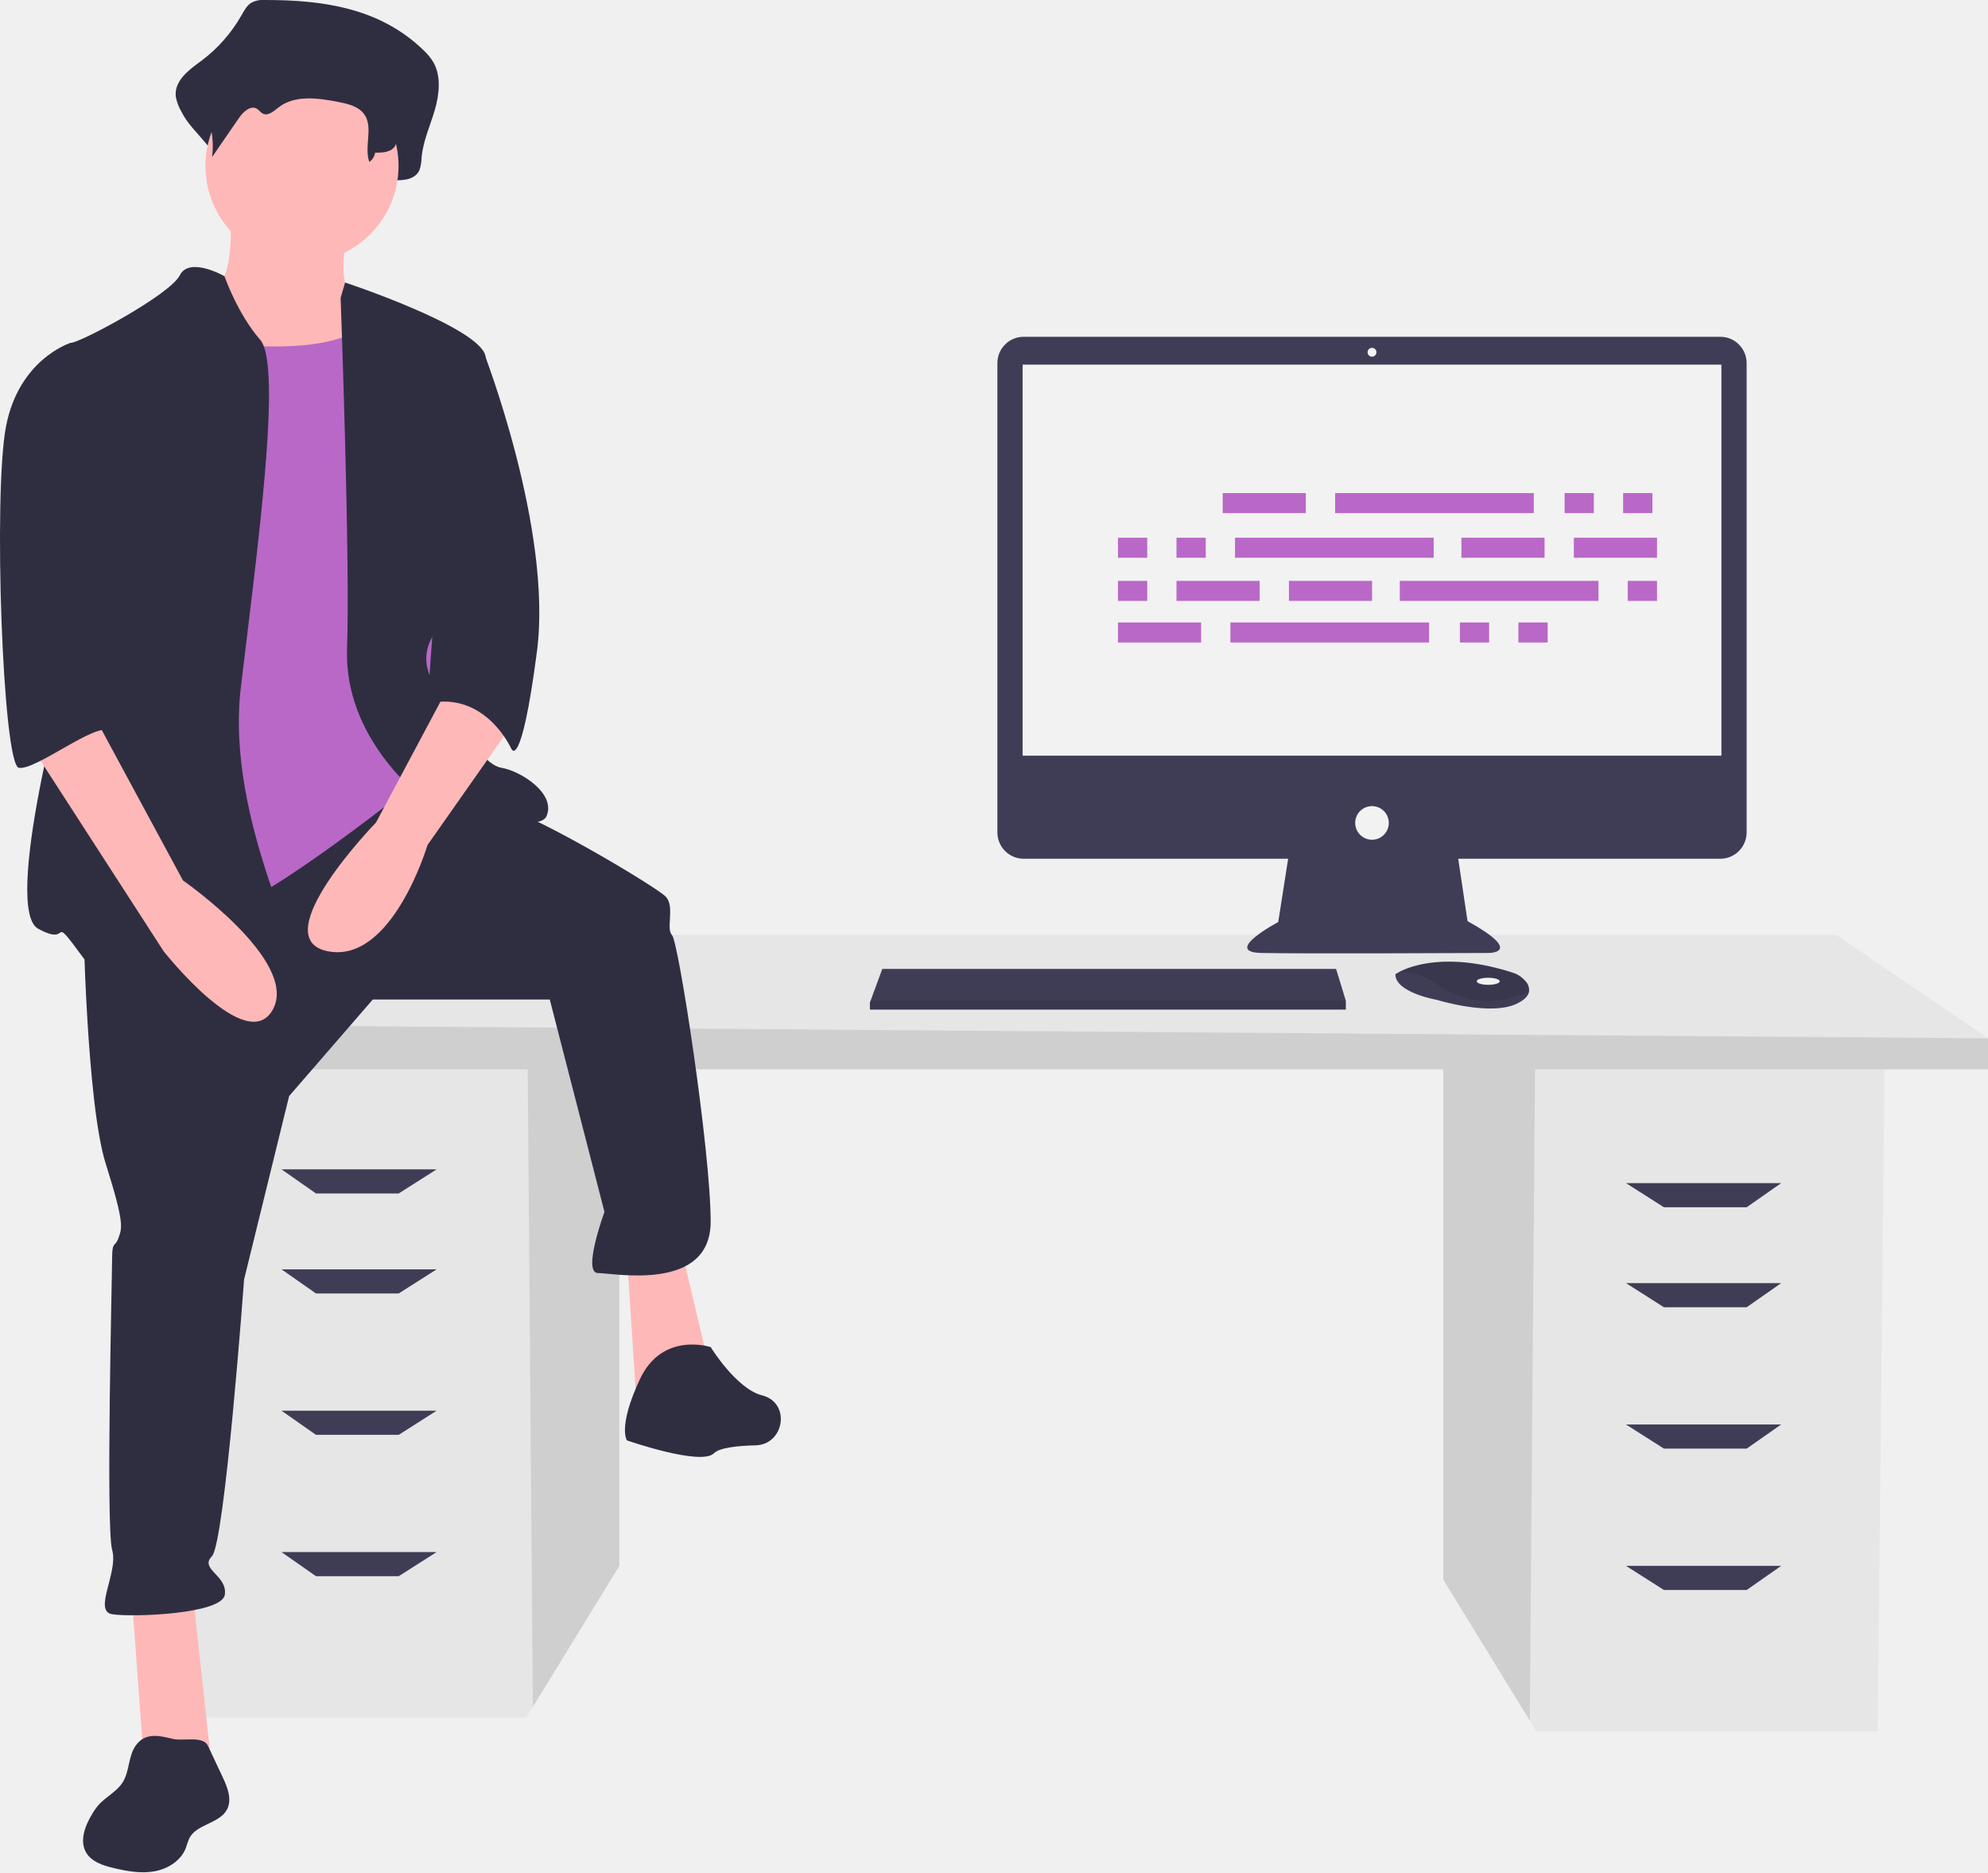
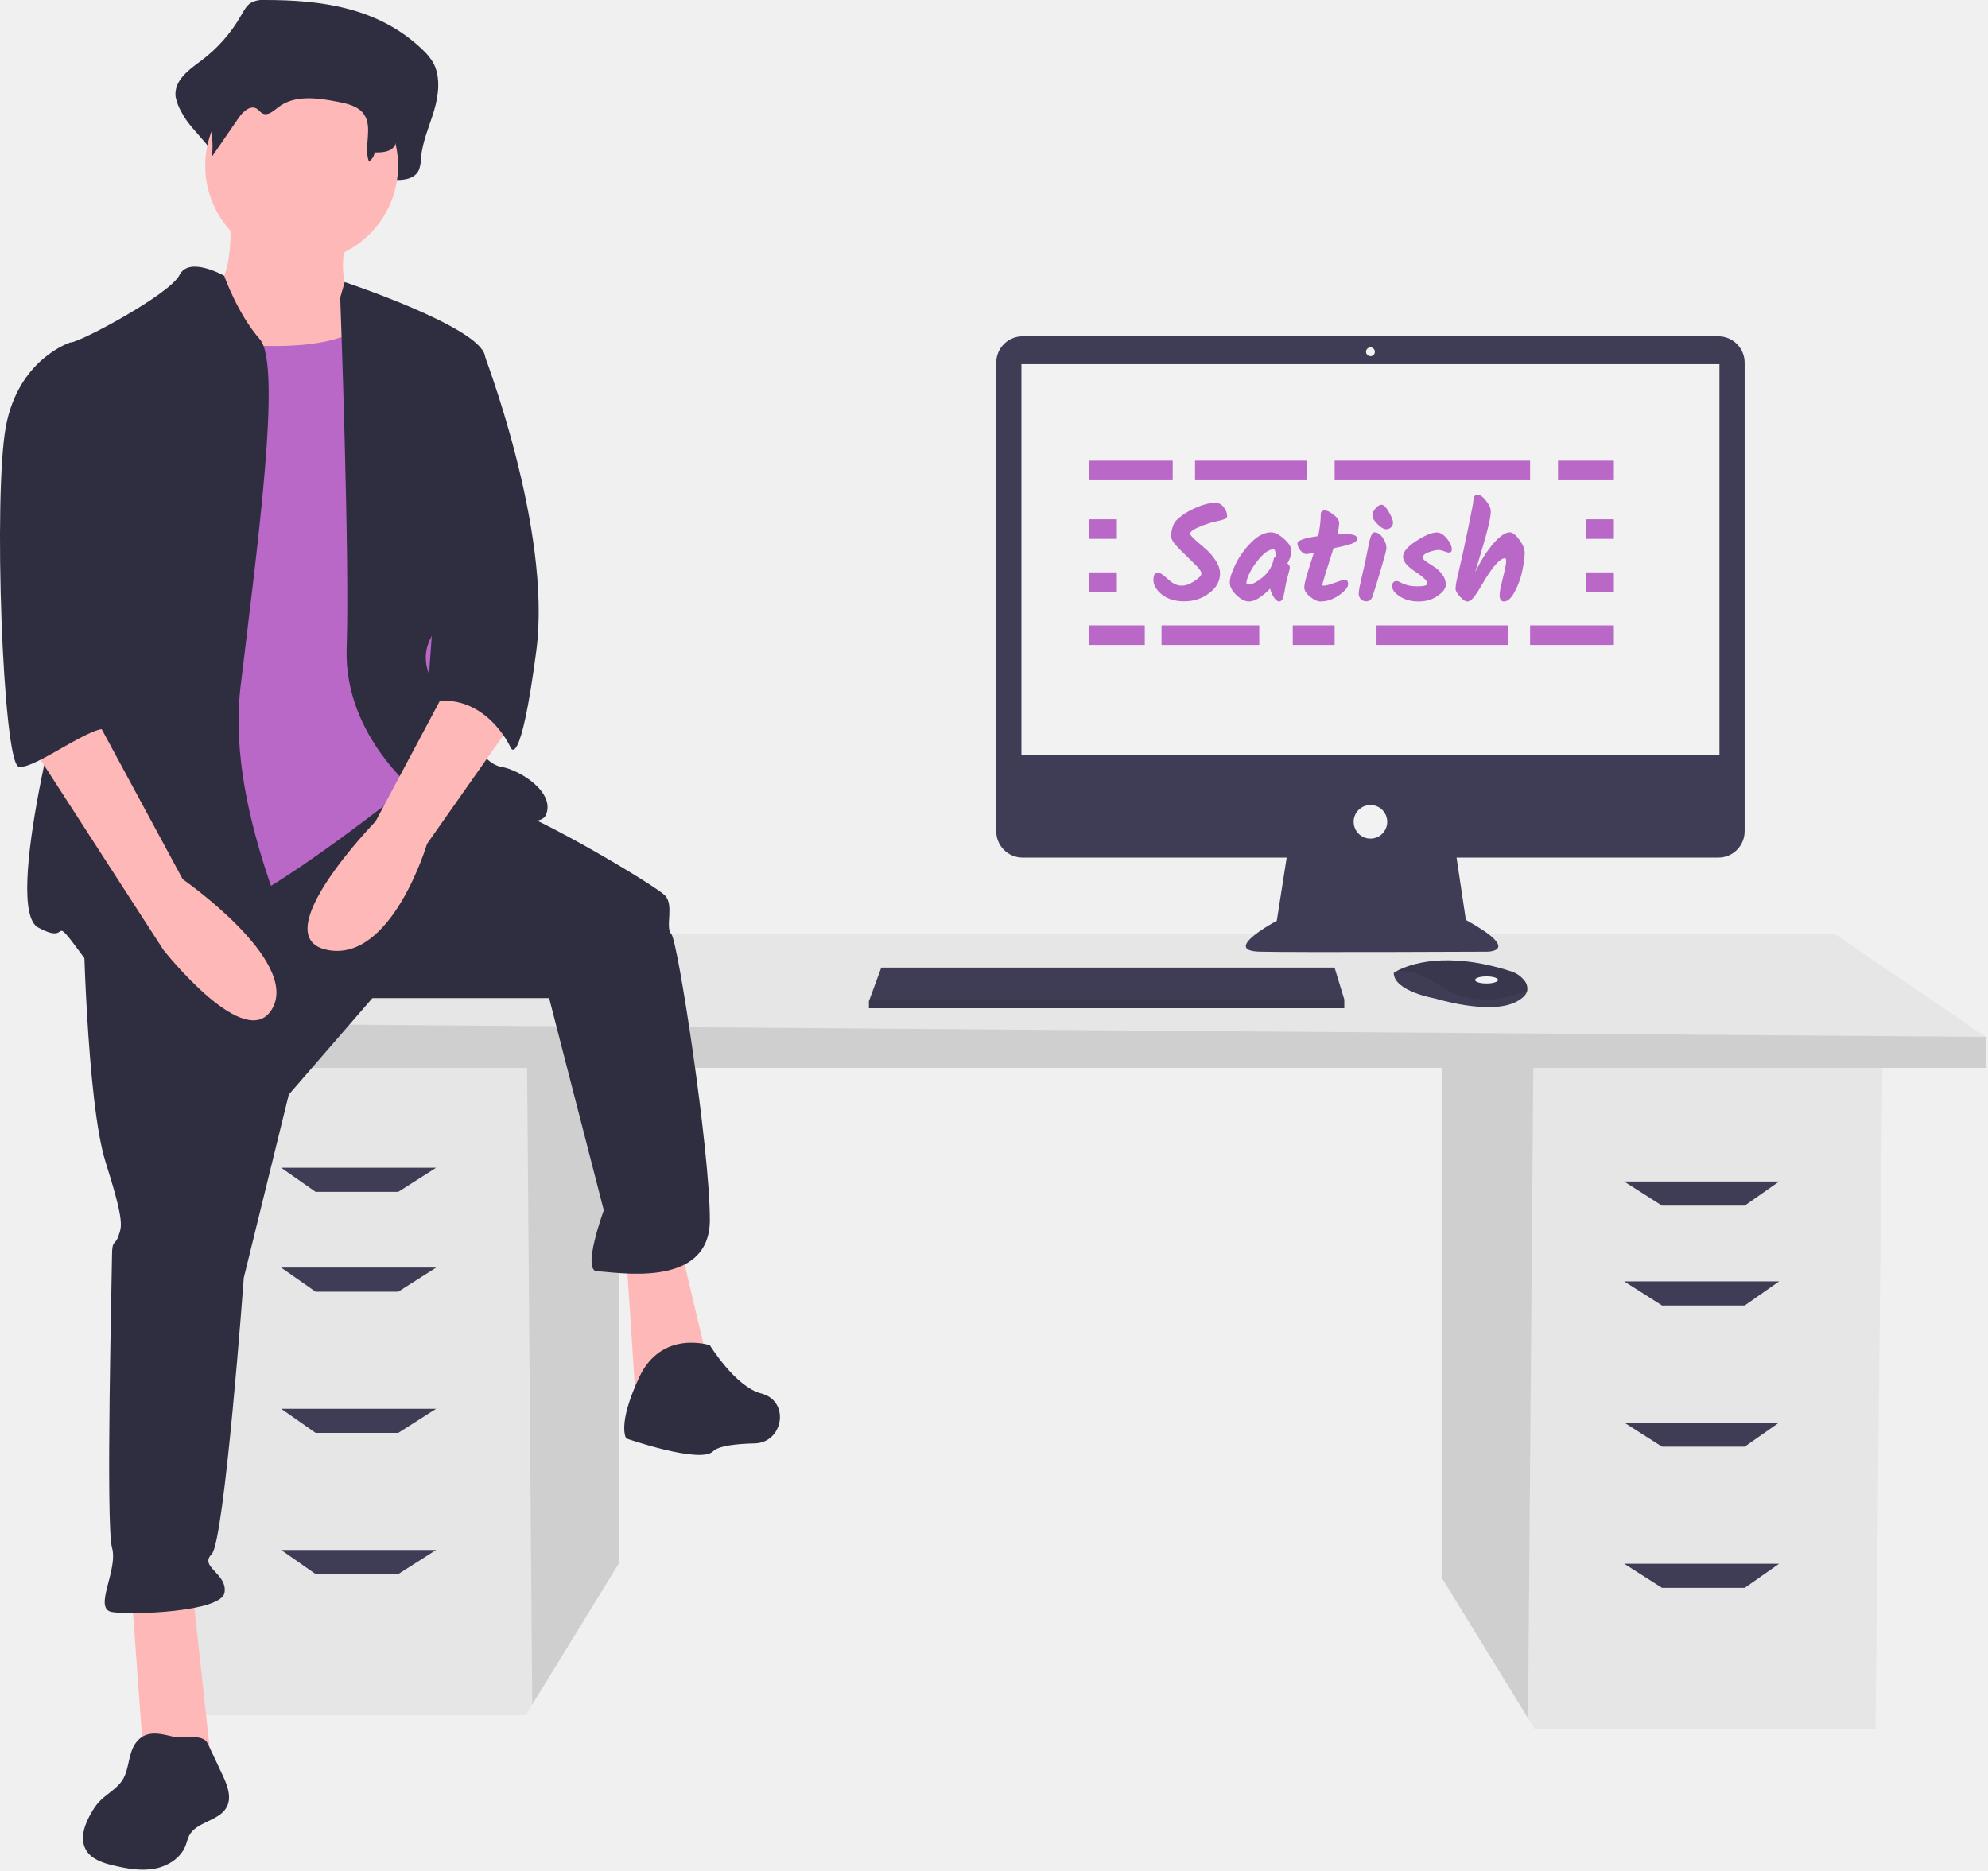
- <svg xmlns="http://www.w3.org/2000/svg" id="b52d7e2d-d80f-4111-b6ed-d15502ee1edd" data-name="Layer 1" width="711.188" height="669.683" viewBox="0 0 711.188 669.683">
-   <polygon points="516.326 380.018 516.326 565.013 547.27 615.443 549.625 619.279 671.722 619.279 674.189 380.018 516.326 380.018" fill="#e6e6e6" />
-   <polygon points="516.326 380.018 516.326 565.013 547.27 615.443 549.169 380.018 516.326 380.018" opacity="0.1" />
-   <polygon points="221.566 375.084 221.566 560.08 190.622 610.51 188.267 614.345 66.17 614.345 63.703 375.084 221.566 375.084" fill="#e6e6e6" />
-   <polygon points="221.566 375.084 221.566 560.08 190.622 610.51 188.723 375.084 221.566 375.084" opacity="0.1" />
-   <polygon points="711.188 371.385 711.188 382.484 47.67 382.484 47.67 366.451 109.335 334.385 656.923 334.385 711.188 371.385" fill="#e6e6e6" />
-   <polygon points="711.188 371.385 711.188 382.484 47.67 382.484 47.67 366.451 711.188 371.385" opacity="0.1" />
-   <polygon points="142.635 426.883 113.035 426.883 100.702 418.25 156.201 418.25 142.635 426.883" fill="#3f3d56" />
-   <polygon points="142.635 462.649 113.035 462.649 100.702 454.016 156.201 454.016 142.635 462.649" fill="#3f3d56" />
-   <polygon points="142.635 513.215 113.035 513.215 100.702 504.581 156.201 504.581 142.635 513.215" fill="#3f3d56" />
-   <polygon points="142.635 563.78 113.035 563.78 100.702 555.147 156.201 555.147 142.635 563.78" fill="#3f3d56" />
-   <polygon points="595.257 431.816 624.857 431.816 637.19 423.183 581.691 423.183 595.257 431.816" fill="#3f3d56" />
-   <polygon points="595.257 467.582 624.857 467.582 637.19 458.949 581.691 458.949 595.257 467.582" fill="#3f3d56" />
-   <polygon points="595.257 518.148 624.857 518.148 637.19 509.515 581.691 509.515 595.257 518.148" fill="#3f3d56" />
-   <polygon points="595.257 568.713 624.857 568.713 637.19 560.08 581.691 560.08 595.257 568.713" fill="#3f3d56" />
-   <path d="M859.82,235.615H610.634a9.423,9.423,0,0,0-9.424,9.424V412.897a9.423,9.423,0,0,0,9.424,9.424h94.593l-3.544,22.626s-20.253,10.759-6.013,11.076,81.328,0,81.328,0,12.974,0-7.595-11.392l-3.334-22.31h93.75a9.423,9.423,0,0,0,9.424-9.424V245.039A9.423,9.423,0,0,0,859.82,235.615Z" transform="translate(-244.406 -115.1587)" fill="#3f3d56" />
-   <rect x="365.823" y="130.424" width="249.996" height="139.871" fill="#f2f2f2" />
-   <circle cx="490.821" cy="125.994" r="1.582" fill="#f2f2f2" />
-   <circle cx="490.821" cy="294.346" r="6.013" fill="#f2f2f2" />
-   <polygon points="481.452 357.952 481.452 361.117 311.202 361.117 311.202 358.585 311.436 357.952 315.632 346.56 477.971 346.56 481.452 357.952" fill="#3f3d56" />
-   <path d="M791.376,470.013c-.31,1.326-1.481,2.725-4.127,4.047-9.493,4.747-28.797-1.266-28.797-1.266s-14.873-2.532-14.873-9.177a11.866,11.866,0,0,1,1.304-.775c3.991-2.112,17.225-7.322,40.691.221a9.786,9.786,0,0,1,4.46,2.923A4.667,4.667,0,0,1,791.376,470.013Z" transform="translate(-244.406 -115.1587)" fill="#3f3d56" />
-   <path d="M791.376,470.013c-11.62,4.452-21.977,4.785-32.607-2.598a23.343,23.343,0,0,0-13.886-4.573c3.991-2.112,17.225-7.322,40.691.221a9.786,9.786,0,0,1,4.46,2.923A4.667,4.667,0,0,1,791.376,470.013Z" transform="translate(-244.406 -115.1587)" opacity="0.1" />
-   <ellipse cx="532.4" cy="350.99" rx="4.114" ry="1.266" fill="#f2f2f2" />
-   <polygon points="481.452 357.952 481.452 361.117 311.202 361.117 311.202 358.585 311.436 357.952 481.452 357.952" opacity="0.1" />
-   <path d="M339.068,115.159a8.554,8.554,0,0,0-4.961,1.108c-1.476,1.011-2.406,2.782-3.356,4.429a52.986,52.986,0,0,1-14.434,16.305c-4.289,3.142-9.742,7.06-9.008,12.853a17.372,17.372,0,0,0,2.091,5.426c3.957,7.987,14.754,14.159,13.692,23.273,3.931-6.581-1.327-9.835,2.604-16.416,1.872-3.134,5.124-6.672,7.951-4.704.946.659,1.568,1.841,2.553,2.419,2.351,1.38,4.853-1.258,6.934-3.126,7.177-6.443,17.383-4.755,26.314-2.747,4.216.948,8.847,2.191,11.34,6.221,3.277,5.298-3.113,11.02-4.728,17.01a3.264,3.264,0,0,0,3.503,4.062c2.68-.264,5.854-.481,6.013-1.657,3.372.12,7.503-.262,8.947-3.772a14.762,14.762,0,0,0,.693-4.293c.53-5.897,3.033-11.277,4.691-16.89s2.379-12.191-.419-17.167a19.864,19.864,0,0,0-3.666-4.456C379.94,117.67,359.063,115.136,339.068,115.159Z" transform="translate(-244.406 -115.1587)" fill="#2f2e41" />
-   <path d="M326.544,190.064s3.453,28.778-9.209,31.081,11.511,41.441,11.511,41.441l57.557,6.907-13.814-46.045s-9.209-3.453-3.453-26.476S326.544,190.064,326.544,190.064Z" transform="translate(-244.406 -115.1587)" fill="#ffb8b8" />
-   <polygon points="47.028 569.318 51.633 632.631 75.806 632.631 68.9 569.318 47.028 569.318" fill="#ffb8b8" />
-   <polygon points="224.303 449.6 227.756 502.552 254.233 491.041 243.872 447.298 224.303 449.6" fill="#ffb8b8" />
-   <path d="M274.167,442.738s1.151,66.766,8.058,88.637,5.756,23.023,4.605,26.476-2.302,1.151-2.302,6.907-2.302,96.695,0,104.753-6.907,21.872,0,23.023,39.139,0,40.29-6.907-9.209-9.209-4.605-13.814,11.511-98.998,11.511-98.998l16.116-65.615,29.93-34.534H441.082l19.569,75.975s-8.058,21.872-2.302,21.872,40.29,6.907,40.29-18.418S487.127,451.947,484.825,449.645s1.151-10.36-2.302-13.814-43.743-27.627-58.708-32.232S387.857,393.515,387.857,393.515Z" transform="translate(-244.406 -115.1587)" fill="#2f2e41" />
-   <path d="M498.639,596.991s-17.267-5.756-25.325,11.511-4.605,21.872-4.605,21.872,26.476,9.209,31.081,4.605c2.003-2.003,8.365-2.699,14.913-2.846,9.973-.224,12.626-14.333,3.207-17.619q-.421-.147-.853-.255C507.848,611.955,498.639,596.991,498.639,596.991Z" transform="translate(-244.406 -115.1587)" fill="#2f2e41" />
-   <circle cx="108.038" cy="59.365" r="34.534" fill="#ffb8b8" />
-   <path d="M307.55,235.534s56.406,11.511,70.219-6.907,19.569,51.801,19.569,51.801l6.907,73.673-10.36,40.29s-54.103,43.743-71.37,47.197-43.743,5.756-43.743,5.756,8.058-127.776,8.058-130.078S307.55,235.534,307.55,235.534Z" transform="translate(-244.406 -115.1587)" fill="#b968c7" />
-   <path d="M324.704,213.945s-12.55-7.189-16.003-.282S273.016,237.836,269.562,237.836s6.907,95.544,2.302,107.056S245.389,440.436,258.051,447.343s3.453-6.907,16.116,10.36,74.824,17.267,78.277,10.36-27.627-58.708-21.872-107.056,14.965-115.114,6.907-124.323S324.704,213.945,324.704,213.945Z" transform="translate(-244.406 -115.1587)" fill="#2f2e41" />
-   <path d="M366.258,221.72l1.603-5.518s47.895,15.878,50.198,26.238,1.151,82.882-6.907,88.637-19.569,14.965-11.511,28.778,17.267,28.778,24.174,29.93,19.569,9.209,16.116,17.267-44.894-6.907-44.894-6.907-27.627-20.72-26.476-52.952S366.258,221.72,366.258,221.72Z" transform="translate(-244.406 -115.1587)" fill="#2f2e41" />
-   <path d="M406.548,357.554l-27.627,51.801s-40.29,41.441-17.267,46.045,35.685-37.987,35.685-37.987l29.93-42.592Z" transform="translate(-244.406 -115.1587)" fill="#ffb8b8" />
-   <path d="M340.75,124.195a7.838,7.838,0,0,0-4.039.783,9.413,9.413,0,0,0-2.732,3.131,39.773,39.773,0,0,1-11.75,11.524c-3.491,2.221-7.93,4.99-7.333,9.084a11.359,11.359,0,0,0,1.702,3.835,30.163,30.163,0,0,1,3.665,18.801l9.6-13.954c1.524-2.215,4.171-4.715,6.472-3.324.77.466,1.276,1.301,2.078,1.71,1.914.975,3.95-.889,5.644-2.21,5.842-4.554,14.15-3.361,21.421-1.942,3.432.67,7.202,1.549,9.231,4.397,3.372,4.733-.149,11.572,1.819,17.04a5.023,5.023,0,0,0,2.079-3.317c2.745.085,6.107-.185,7.283-2.666a9.188,9.188,0,0,0,.564-3.034c.432-4.168,2.469-7.971,3.819-11.938s1.937-8.616-.341-12.133a14.681,14.681,0,0,0-2.984-3.149C374.022,125.97,357.027,124.178,340.75,124.195Z" transform="translate(-244.406 -115.1587)" fill="#2f2e41" />
-   <path d="M406.548,237.836l10.725,2.847s24.96,63.919,19.204,107.662-9.209,34.534-9.209,34.534-9.209-20.72-29.93-16.116Z" transform="translate(-244.406 -115.1587)" fill="#2f2e41" />
-   <path d="M293.029,739.422c-2.776,3.772-2.219,9.165-4.678,13.151-2.131,3.455-6.148,5.267-8.814,8.329a22.326,22.326,0,0,0-2.266,3.26c-2.473,4.143-4.483,9.452-2.048,13.616,1.959,3.35,6.078,4.66,9.855,5.552,4.774,1.128,9.734,2.031,14.564,1.169s9.549-3.819,11.271-8.412a32.5,32.5,0,0,1,1.205-3.401c2.617-5.153,10.827-5.209,13.506-10.33,1.875-3.584.151-7.916-1.571-11.576l-5.261-11.177c-1.746-3.709-8.824-1.576-12.513-2.465C301.465,735.978,296.491,734.701,293.029,739.422Z" transform="translate(-244.406 -115.1587)" fill="#2f2e41" />
-   <path d="M254.598,380.577l48.348,74.824s29.93,37.987,39.139,20.72-32.232-46.045-32.232-46.045L278.772,372.519Z" transform="translate(-244.406 -115.1587)" fill="#ffb8b8" />
-   <path d="M278.772,240.138,269.562,237.836s-18.418,5.756-23.023,29.93-1.151,120.869,4.605,122.02,28.427-16.837,32.056-13.023-7.882-15.756-4.429-26.116S278.772,240.138,278.772,240.138Z" transform="translate(-244.406 -115.1587)" fill="#2f2e41" />
-   <g id="f3c2397c-d780-4cc6-97d8-1503d8277a2c" data-name="Group 13">
-     <rect id="ad41612f-86f7-46b2-a964-3a5da7bcf3cf" data-name="Rectangle 55" x="437.407" y="176.363" width="29.752" height="7.163" fill="#b968c7" />
-     <rect id="b9a0b375-cc2a-4c59-8850-661af54e4f62" data-name="Rectangle 56" x="559.722" y="176.363" width="10.468" height="7.163" fill="#b968c7" />
-     <rect id="e174c2ab-9bc5-41ec-b37c-b06fbf8a9878" data-name="Rectangle 57" x="580.659" y="176.363" width="10.468" height="7.163" fill="#b968c7" />
-     <rect id="ba2479ac-4c7d-43b4-a028-73b1e20e4002" data-name="Rectangle 58" x="477.628" y="176.363" width="71.075" height="7.163" fill="#b968c7" />
-     <rect id="ac60ef86-00f2-480b-8171-28b6fdfc1958" data-name="Rectangle 59" x="399.941" y="222.644" width="29.752" height="7.163" fill="#b968c7" />
-     <rect id="b3d8298d-cd65-487a-8b19-4cee946356e7" data-name="Rectangle 60" x="522.256" y="222.644" width="10.468" height="7.163" fill="#b968c7" />
-     <rect id="ed27f15f-f0c4-4569-8330-a6688f8e356c" data-name="Rectangle 61" x="543.193" y="222.644" width="10.468" height="7.163" fill="#b968c7" />
-     <rect id="f685c005-adaf-4d60-acda-005b037d82a6" data-name="Rectangle 62" x="440.162" y="222.644" width="71.075" height="7.163" fill="#b968c7" />
-     <rect id="eca7c7fc-83f8-48ca-a588-6606db47af3f" data-name="Rectangle 63" x="522.807" y="192.341" width="29.752" height="7.163" fill="#b968c7" />
-     <rect id="a71b5b2f-f8b9-481d-a301-5e3357e5fe42" data-name="Rectangle 64" x="563.028" y="192.341" width="29.752" height="7.163" fill="#b968c7" />
-     <rect id="abb3a25a-f854-41fc-8391-e6ad9fbe2417" data-name="Rectangle 66" x="399.941" y="192.341" width="10.468" height="7.163" fill="#b968c7" />
-     <rect id="add2b425-b775-4eb5-9c25-8c4c14f957c9" data-name="Rectangle 67" x="420.878" y="192.341" width="10.468" height="7.163" fill="#b968c7" />
-     <rect id="b7159612-3b84-4b0b-a885-612eaab04c06" data-name="Rectangle 68" x="441.815" y="192.341" width="71.075" height="7.163" fill="#b968c7" />
-     <rect id="edfc7301-4de5-47dc-80e2-1ae2da982d6d" data-name="Rectangle 69" x="461.099" y="207.768" width="29.752" height="7.163" fill="#b968c7" />
-     <rect id="e1009f91-6275-4375-80fa-0d778e331fdc" data-name="Rectangle 70" x="420.878" y="207.768" width="29.752" height="7.163" fill="#b968c7" />
-     <rect id="a060fb9f-1f1a-4862-9a69-16dd49199e18" data-name="Rectangle 71" x="399.941" y="207.768" width="10.468" height="7.163" fill="#b968c7" />
-     <rect id="b6754d5f-104f-449c-b9a9-cf9ac82bf5fe" data-name="Rectangle 73" x="582.312" y="207.768" width="10.468" height="7.163" fill="#b968c7" />
-     <rect id="e6ed1ccd-2cfd-450f-a339-07df3a1ee6bb" data-name="Rectangle 74" x="500.768" y="207.768" width="71.075" height="7.163" fill="#b968c7" />
+ <svg xmlns="http://www.w3.org/2000/svg" width="712" height="670" viewBox="0 0 712 670" fill="none">
+   <g clip-path="url(#clip0_209_55)">
+     <path d="M516.326 380.018V565.013L547.27 615.443L549.625 619.279H671.722L674.189 380.018H516.326Z" fill="#E6E6E6" />
+     <path opacity="0.1" d="M516.326 380.018V565.013L547.27 615.443L549.169 380.018H516.326Z" fill="black" />
+     <path d="M221.566 375.084V560.08L190.622 610.51L188.267 614.345H66.17L63.703 375.084H221.566Z" fill="#E6E6E6" />
+     <path opacity="0.1" d="M221.566 375.084V560.08L190.622 610.51L188.723 375.084H221.566Z" fill="black" />
+     <path d="M711.188 371.385V382.484H47.67V366.451L109.335 334.385H656.923L711.188 371.385Z" fill="#E6E6E6" />
+     <path opacity="0.1" d="M711.188 371.385V382.484H47.67V366.451L711.188 371.385Z" fill="black" />
+     <path d="M142.635 426.883H113.035L100.702 418.25H156.201L142.635 426.883Z" fill="#3F3D56" />
+     <path d="M142.635 462.649H113.035L100.702 454.016H156.201L142.635 462.649Z" fill="#3F3D56" />
+     <path d="M142.635 513.215H113.035L100.702 504.581H156.201L142.635 513.215Z" fill="#3F3D56" />
+     <path d="M142.635 563.78H113.035L100.702 555.147H156.201L142.635 563.78Z" fill="#3F3D56" />
+     <path d="M595.257 431.816H624.857L637.19 423.183H581.691L595.257 431.816Z" fill="#3F3D56" />
+     <path d="M595.257 467.582H624.857L637.19 458.949H581.691L595.257 467.582Z" fill="#3F3D56" />
+     <path d="M595.257 518.148H624.857L637.19 509.515H581.691L595.257 518.148Z" fill="#3F3D56" />
+     <path d="M595.257 568.713H624.857L637.19 560.08H581.691L595.257 568.713Z" fill="#3F3D56" />
+     <path d="M615.414 120.456H366.228C364.991 120.456 363.765 120.7 362.622 121.173C361.478 121.647 360.439 122.341 359.564 123.216C358.689 124.091 357.995 125.13 357.522 126.274C357.048 127.417 356.804 128.643 356.805 129.88V297.738C356.804 298.975 357.048 300.201 357.522 301.344C357.995 302.488 358.689 303.527 359.564 304.402C360.439 305.277 361.478 305.971 362.622 306.445C363.765 306.918 364.991 307.162 366.228 307.162H460.821L457.277 329.788C457.277 329.788 437.025 340.547 451.265 340.864C465.505 341.18 532.593 340.864 532.593 340.864C532.593 340.864 545.567 340.864 524.998 329.472L521.664 307.162H615.414C616.651 307.162 617.877 306.918 619.02 306.445C620.164 305.971 621.203 305.277 622.078 304.402C622.953 303.527 623.647 302.488 624.121 301.344C624.594 300.201 624.838 298.975 624.838 297.738V129.88C624.838 128.643 624.594 127.417 624.121 126.274C623.647 125.13 622.953 124.091 622.078 123.216C621.203 122.341 620.164 121.647 619.02 121.173C617.877 120.7 616.651 120.456 615.414 120.456Z" fill="#3F3D56" />
+     <path d="M615.819 130.424H365.823V270.295H615.819V130.424Z" fill="#F2F2F2" />
+     <path d="M490.821 127.576C491.695 127.576 492.403 126.868 492.403 125.994C492.403 125.12 491.695 124.412 490.821 124.412C489.947 124.412 489.239 125.12 489.239 125.994C489.239 126.868 489.947 127.576 490.821 127.576Z" fill="#F2F2F2" />
+     <path d="M490.821 300.358C494.142 300.358 496.834 297.666 496.834 294.346C496.834 291.025 494.142 288.333 490.821 288.333C487.5 288.333 484.809 291.025 484.809 294.346C484.809 297.666 487.5 300.358 490.821 300.358Z" fill="#F2F2F2" />
+     <path d="M481.452 357.952V361.117H311.202V358.585L311.436 357.952L315.632 346.56H477.971L481.452 357.952Z" fill="#3F3D56" />
+     <path d="M546.97 354.854C546.659 356.18 545.489 357.579 542.843 358.901C533.35 363.648 514.046 357.636 514.046 357.636C514.046 357.636 499.173 355.104 499.173 348.459C499.59 348.173 500.026 347.914 500.477 347.683C504.468 345.572 517.702 340.361 541.167 347.904C542.896 348.447 544.44 349.458 545.628 350.827C546.154 351.344 546.55 351.979 546.783 352.679C547.016 353.379 547.08 354.124 546.97 354.854Z" fill="#3F3D56" />
+     <path opacity="0.1" d="M546.97 354.854C535.35 359.306 524.992 359.639 514.363 352.256C510.343 349.284 505.476 347.681 500.477 347.683C504.468 345.572 517.702 340.361 541.167 347.904C542.896 348.447 544.44 349.458 545.628 350.827C546.154 351.344 546.55 351.979 546.783 352.679C547.016 353.379 547.08 354.124 546.97 354.854Z" fill="black" />
+     <path d="M532.4 352.256C534.672 352.256 536.514 351.689 536.514 350.99C536.514 350.291 534.672 349.724 532.4 349.724C530.128 349.724 528.286 350.291 528.286 350.99C528.286 351.689 530.128 352.256 532.4 352.256Z" fill="#F2F2F2" />
+     <path opacity="0.1" d="M481.452 357.952V361.117H311.202V358.585L311.436 357.952H481.452Z" fill="black" />
+     <path d="M94.662 0C92.934 -0.142 91.204 0.245 89.7 1.108C88.224 2.119 87.294 3.89 86.344 5.538C82.714 11.914 77.799 17.466 71.91 21.843C67.621 24.985 62.168 28.902 62.902 34.695C63.289 36.608 63.996 38.443 64.993 40.121C68.949 48.108 79.746 54.28 78.684 63.394C82.615 56.813 77.357 53.559 81.288 46.978C83.16 43.844 86.412 40.306 89.239 42.275C90.185 42.934 90.807 44.115 91.792 44.694C94.143 46.073 96.645 43.436 98.726 41.567C105.903 35.125 116.109 36.812 125.04 38.82C129.256 39.767 133.887 41.011 136.379 45.041C139.656 50.339 133.266 56.061 131.651 62.051C131.52 62.562 131.513 63.096 131.633 63.61C131.753 64.123 131.996 64.6 132.34 64.999C132.684 65.398 133.12 65.708 133.61 65.902C134.1 66.096 134.63 66.168 135.154 66.113C137.834 65.849 141.009 65.632 141.167 64.456C144.539 64.576 148.67 64.194 150.114 60.684C150.556 59.295 150.789 57.848 150.807 56.391C151.337 50.493 153.84 45.113 155.498 39.501C157.156 33.888 157.877 27.31 155.079 22.334C154.08 20.678 152.845 19.177 151.413 17.878C135.534 2.512 114.657 -0.023 94.662 0Z" fill="#2F2E41" />
+     <path d="M82.138 74.905C82.138 74.905 85.591 103.684 72.929 105.986C60.266 108.288 84.44 147.427 84.44 147.427L141.997 154.334L128.183 108.288C128.183 108.288 118.974 104.835 124.73 81.812C130.485 58.789 82.138 74.905 82.138 74.905Z" fill="#FFB8B8" />
+     <path d="M47.028 569.318L51.633 632.631H75.806L68.9 569.318H47.028Z" fill="#FFB8B8" />
+     <path d="M224.303 449.6L227.756 502.552L254.233 491.041L243.872 447.298L224.303 449.6Z" fill="#FFB8B8" />
+     <path d="M29.761 327.58C29.761 327.58 30.912 394.345 37.819 416.217C44.726 438.089 43.575 439.24 42.423 442.693C41.272 446.147 40.121 443.844 40.121 449.6C40.121 455.356 37.819 546.295 40.121 554.353C42.423 562.411 33.214 576.225 40.121 577.376C47.028 578.527 79.26 577.376 80.411 570.469C81.562 563.563 71.202 561.26 75.806 556.656C80.411 552.051 87.318 457.658 87.318 457.658L103.434 392.043L133.363 357.509H196.676L216.245 433.484C216.245 433.484 208.187 455.356 213.943 455.356C219.698 455.356 254.233 462.263 254.233 436.938C254.233 411.613 242.721 336.789 240.419 334.486C238.117 332.184 241.57 324.126 238.117 320.673C234.663 317.219 194.373 293.046 179.409 288.441C164.444 283.836 143.451 278.356 143.451 278.356L29.761 327.58Z" fill="#2F2E41" />
+     <path d="M254.233 481.832C254.233 481.832 236.966 476.076 228.908 493.343C220.85 510.61 224.303 515.215 224.303 515.215C224.303 515.215 250.779 524.424 255.384 519.819C257.387 517.816 263.748 517.12 270.296 516.973C280.269 516.749 282.923 502.64 273.504 499.354C273.223 499.256 272.939 499.171 272.651 499.099C263.442 496.797 254.233 481.832 254.233 481.832Z" fill="#2F2E41" />
+     <path d="M108.038 93.899C127.111 93.899 142.572 78.438 142.572 59.365C142.572 40.292 127.111 24.831 108.038 24.831C88.966 24.831 73.504 40.292 73.504 59.365C73.504 78.438 88.966 93.899 108.038 93.899Z" fill="#FFB8B8" />
+     <path d="M63.144 120.375C63.144 120.375 119.55 131.886 133.363 113.468C147.177 95.05 152.933 165.269 152.933 165.269L159.839 238.942L149.479 279.232C149.479 279.232 95.376 322.975 78.109 326.428C60.842 329.882 34.365 332.184 34.365 332.184C34.365 332.184 42.424 204.408 42.424 202.106C42.424 199.803 63.144 120.375 63.144 120.375Z" fill="#B968C7" />
+     <path d="M80.298 98.786C80.298 98.786 67.749 91.597 64.295 98.504C60.842 105.41 28.61 122.677 25.157 122.677C21.703 122.677 32.063 218.222 27.459 229.733C22.854 241.244 0.983 325.277 13.645 332.184C26.308 339.091 17.099 325.277 29.761 342.544C42.423 359.811 104.585 359.811 108.038 352.905C111.492 345.998 80.411 294.197 86.167 245.849C91.922 197.501 101.131 130.735 93.073 121.526C85.016 112.317 80.298 98.786 80.298 98.786Z" fill="#2F2E41" />
+     <path d="M121.852 106.561L123.455 101.043C123.455 101.043 171.351 116.922 173.653 127.282C175.955 137.642 174.804 210.164 166.746 215.919C158.688 221.675 147.177 230.884 155.235 244.698C163.293 258.511 172.502 273.476 179.409 274.627C186.316 275.778 198.978 283.836 195.525 291.894C192.071 299.952 150.63 284.988 150.63 284.988C150.63 284.988 123.003 264.267 124.154 232.035C125.305 199.803 121.852 106.561 121.852 106.561Z" fill="#2F2E41" />
+     <path d="M162.142 242.396L134.514 294.197C134.514 294.197 94.225 335.638 117.247 340.242C140.27 344.847 152.933 302.255 152.933 302.255L182.862 259.663L162.142 242.396Z" fill="#FFB8B8" />
+     <path d="M96.344 9.036C94.952 8.933 93.558 9.203 92.305 9.819C91.173 10.646 90.239 11.716 89.573 12.95C86.503 17.569 82.501 21.494 77.823 24.474C74.332 26.695 69.893 29.464 70.49 33.558C70.815 34.931 71.392 36.231 72.192 37.393C75.424 43.095 76.711 49.695 75.857 56.194L85.457 42.239C86.981 40.025 89.629 37.524 91.93 38.915C92.7 39.381 93.206 40.216 94.008 40.625C95.922 41.6 97.958 39.736 99.652 38.415C105.495 33.862 113.803 35.055 121.073 36.473C124.505 37.143 128.275 38.022 130.304 40.87C133.676 45.603 130.155 52.442 132.123 57.91C132.674 57.525 133.141 57.032 133.498 56.462C133.855 55.893 134.095 55.257 134.201 54.593C136.946 54.678 140.309 54.408 141.485 51.927C141.842 50.954 142.033 49.928 142.049 48.892C142.48 44.724 144.518 40.922 145.867 36.955C147.217 32.987 147.804 28.338 145.526 24.821C144.693 23.63 143.687 22.568 142.542 21.672C129.616 10.811 112.621 9.02 96.344 9.036Z" fill="#2F2E41" />
+     <path d="M162.142 122.677L172.867 125.524C172.867 125.524 197.827 189.443 192.071 233.186C186.316 276.93 182.862 267.721 182.862 267.721C182.862 267.721 173.653 247 152.933 251.605L162.142 122.677Z" fill="#2F2E41" />
+     <path d="M48.623 624.263C45.847 628.036 46.404 633.428 43.945 637.414C41.813 640.869 37.796 642.681 35.13 645.743C34.279 646.76 33.521 647.851 32.864 649.003C30.391 653.145 28.381 658.454 30.816 662.619C32.776 665.969 36.894 667.279 40.671 668.171C45.446 669.299 50.406 670.202 55.235 669.34C60.064 668.478 64.784 665.521 66.506 660.927C66.844 659.772 67.246 658.637 67.711 657.527C70.328 652.374 78.538 652.318 81.217 647.197C83.092 643.613 81.368 639.28 79.646 635.621L74.385 624.444C72.639 620.735 65.561 622.868 61.871 621.979C57.059 620.82 52.085 619.543 48.623 624.263Z" fill="#2F2E41" />
+     <path d="M10.192 265.418L58.539 340.242C58.539 340.242 88.469 378.23 97.678 360.963C106.887 343.696 65.446 314.917 65.446 314.917L34.366 257.36L10.192 265.418Z" fill="#FFB8B8" />
+     <path d="M34.365 124.98L25.156 122.677C25.156 122.677 6.738 128.433 2.134 152.607C-2.471 176.781 0.983 273.476 6.738 274.627C12.494 275.778 35.166 257.791 38.794 261.604C42.423 265.418 30.912 245.849 34.365 235.489C37.819 225.128 34.365 124.98 34.365 124.98Z" fill="#2F2E41" />
+     <path d="M436.952 205.44C436.952 208.16 435.656 210.496 433.064 212.448C430.472 214.4 427.512 215.376 424.184 215.376C420.856 215.376 418.168 214.56 416.12 212.928C414.104 211.264 413.096 209.552 413.096 207.792C413.096 206.032 413.592 205.152 414.584 205.152C415.352 205.152 416.152 205.536 416.984 206.304C417.816 207.072 418.744 207.84 419.768 208.608C420.824 209.376 422.008 209.76 423.32 209.76C424.632 209.76 426.12 209.216 427.784 208.128C429.448 207.04 430.28 206.128 430.28 205.392C430.28 204.656 429.368 203.424 427.544 201.696C425.752 199.968 423.944 198.192 422.12 196.368C420.328 194.512 419.432 193.088 419.432 192.096C419.432 191.072 419.608 189.968 419.96 188.784C420.344 187.6 420.808 186.784 421.352 186.336C423.08 184.64 425.304 183.184 428.024 181.968C430.776 180.72 433.192 180.096 435.272 180.096C436.488 180.096 437.496 180.624 438.296 181.68C439.096 182.704 439.496 183.776 439.496 184.896C439.496 185.344 439.128 185.712 438.392 186C437.688 186.256 436.648 186.528 435.272 186.816C433.928 187.104 432.552 187.52 431.144 188.064C427.88 189.28 426.248 190.304 426.248 191.136C426.248 191.52 426.808 192.224 427.928 193.248C429.048 194.24 430.264 195.296 431.576 196.416C432.92 197.504 434.152 198.896 435.272 200.592C436.392 202.256 436.952 203.872 436.952 205.44ZM461.084 201.792C461.66 202.304 461.948 202.768 461.948 203.184C461.948 203.6 461.756 204.464 461.372 205.776C460.988 207.088 460.732 208.112 460.604 208.848C460.476 209.552 460.364 210.112 460.268 210.528C460.204 210.944 460.156 211.28 460.124 211.536C460.092 211.76 460.028 212.048 459.932 212.4C459.868 212.752 459.804 213.04 459.74 213.264C459.708 213.456 459.644 213.696 459.548 213.984C459.484 214.24 459.404 214.448 459.308 214.608C459.212 214.736 459.1 214.88 458.972 215.04C458.78 215.296 458.46 215.424 458.012 215.424C457.564 215.424 457.004 214.976 456.332 214.08C455.692 213.184 455.212 212.096 454.892 210.816C451.884 213.888 449.356 215.424 447.308 215.424C445.932 215.424 444.444 214.672 442.844 213.168C441.244 211.632 440.444 210.112 440.444 208.608C440.444 207.072 441.132 204.896 442.508 202.08C443.884 199.264 445.756 196.656 448.124 194.256C450.524 191.856 452.892 190.656 455.228 190.656C456.572 190.656 458.124 191.44 459.884 193.008C461.644 194.576 462.524 196.016 462.524 197.328C462.524 198.608 462.044 200.096 461.084 201.792ZM447.116 209.376C448.396 209.376 450.092 208.512 452.204 206.784C454.348 205.024 455.676 202.816 456.188 200.16C456.22 199.776 456.492 199.552 457.004 199.488C456.908 197.664 456.604 196.752 456.092 196.752C454.812 196.752 453.372 197.584 451.772 199.248C450.204 200.912 448.908 202.688 447.884 204.576C446.892 206.464 446.396 207.856 446.396 208.752C446.396 209.008 446.428 209.184 446.492 209.28C446.588 209.344 446.796 209.376 447.116 209.376ZM477.585 196.368C477.329 197.232 476.945 198.448 476.433 200.016C475.953 201.552 475.345 203.488 474.609 205.824C473.905 208.16 473.553 209.408 473.553 209.568C473.553 209.696 473.809 209.76 474.321 209.76C474.865 209.76 476.129 209.408 478.113 208.704C480.097 207.968 481.265 207.6 481.617 207.6C482.417 207.6 482.817 208.144 482.817 209.232C482.817 210.32 481.745 211.632 479.601 213.168C477.457 214.672 475.217 215.424 472.881 215.424C471.857 215.424 470.641 214.864 469.233 213.744C467.825 212.624 467.121 211.488 467.121 210.336C467.121 209.376 467.601 207.36 468.561 204.288C469.553 201.184 470.225 199.056 470.577 197.904C469.329 198.256 468.385 198.432 467.745 198.432C467.105 198.432 466.433 198 465.729 197.136C465.025 196.24 464.673 195.392 464.673 194.592C464.673 193.568 467.153 192.704 472.113 192C472.721 189.024 473.025 186.448 473.025 184.272C473.025 183.312 473.505 182.832 474.465 182.832C475.297 182.832 476.353 183.344 477.633 184.368C478.945 185.36 479.601 186.352 479.601 187.344C479.601 188.304 479.393 189.664 478.977 191.424C480.513 191.36 481.681 191.328 482.481 191.328C484.881 191.328 486.081 191.872 486.081 192.96C486.081 193.664 485.377 194.272 483.969 194.784C482.593 195.264 480.465 195.792 477.585 196.368ZM491.513 184.656C491.513 183.824 491.881 182.976 492.617 182.112C493.385 181.216 494.121 180.768 494.825 180.768C495.561 180.768 496.425 181.632 497.417 183.36C498.409 185.088 498.905 186.352 498.905 187.152C498.905 187.92 498.649 188.512 498.137 188.928C497.625 189.344 497.097 189.552 496.553 189.552C495.625 189.552 494.553 188.944 493.337 187.728C492.121 186.512 491.513 185.488 491.513 184.656ZM492.233 190.656C493.353 190.656 494.345 191.296 495.209 192.576C496.105 193.856 496.553 195.088 496.553 196.272C496.553 196.88 495.993 199.072 494.873 202.848C493.785 206.592 492.697 210.144 491.609 213.504C491.225 214.752 490.441 215.376 489.257 215.376C488.553 215.376 487.929 215.12 487.385 214.608C486.873 214.064 486.617 213.376 486.617 212.544C486.617 211.68 487.017 209.568 487.817 206.208C488.649 202.816 489.273 199.936 489.689 197.568C490.137 195.168 490.537 193.424 490.889 192.336C491.273 191.216 491.721 190.656 492.233 190.656ZM514.59 190.704C515.806 190.704 517.006 191.424 518.19 192.864C519.374 194.304 519.966 195.6 519.966 196.752C519.966 197.52 519.63 197.904 518.958 197.904C518.574 197.904 518.014 197.76 517.278 197.472C516.542 197.152 515.79 196.992 515.022 196.992C514.286 196.992 513.182 197.248 511.71 197.76C510.27 198.272 509.55 198.944 509.55 199.776C509.55 200.096 509.982 200.56 510.846 201.168C511.71 201.776 512.654 202.4 513.678 203.04C514.702 203.68 515.646 204.576 516.51 205.728C517.374 206.848 517.806 208.08 517.806 209.424C517.806 210.736 516.83 212.064 514.878 213.408C512.958 214.752 510.686 215.424 508.062 215.424C505.47 215.424 503.246 214.832 501.39 213.648C499.534 212.464 498.606 211.248 498.606 210C498.606 208.752 499.118 208.128 500.142 208.128C500.558 208.128 501.054 208.288 501.63 208.608C503.23 209.536 505.214 210 507.582 210C509.982 210 511.182 209.68 511.182 209.04C511.182 208.4 510.718 207.696 509.79 206.928C508.894 206.128 507.902 205.392 506.814 204.72C505.758 204.048 504.766 203.232 503.838 202.272C502.942 201.28 502.494 200.32 502.494 199.392C502.494 197.664 504.062 195.792 507.198 193.776C510.334 191.728 512.798 190.704 514.59 190.704ZM527.684 179.232C527.684 177.888 528.212 177.216 529.268 177.216C530.132 177.216 531.124 177.936 532.244 179.376C533.364 180.816 533.924 182.048 533.924 183.072C533.924 184.096 533.716 185.536 533.3 187.392C532.884 189.248 532.452 190.944 532.004 192.48C531.588 194.016 530.948 196.208 530.084 199.056C529.22 201.872 528.628 203.84 528.308 204.96C530.388 200.736 532.58 197.296 534.884 194.64C537.22 191.984 539.172 190.656 540.74 190.656C541.732 190.656 542.868 191.536 544.148 193.296C545.428 195.024 546.068 196.592 546.068 198C546.068 199.376 545.812 201.392 545.3 204.048C544.788 206.704 543.892 209.264 542.612 211.728C541.332 214.192 540.02 215.424 538.676 215.424C537.62 215.424 537.092 214.672 537.092 213.168C537.092 212.08 537.412 210.304 538.052 207.84C538.98 204.16 539.444 201.92 539.444 201.12C539.444 200.32 539.316 199.92 539.06 199.92C537.204 199.92 534.484 203.008 530.9 209.184C529.684 211.296 528.66 212.864 527.828 213.888C527.028 214.912 526.26 215.424 525.524 215.424C524.788 215.424 523.892 214.832 522.836 213.648C521.812 212.464 521.3 211.552 521.3 210.912C521.3 210.24 521.428 209.264 521.684 207.984C521.972 206.704 522.388 204.88 522.932 202.512C523.508 200.144 524.436 195.856 525.716 189.648C527.028 183.408 527.684 179.936 527.684 179.232Z" fill="#B968C7" />
+     <rect x="390" y="165" width="30" height="7" fill="#B968C7" />
+     <rect x="428" y="165" width="40" height="7" fill="#B968C7" />
+     <rect x="478" y="165" width="70" height="7" fill="#B968C7" />
+     <rect x="558" y="165" width="20" height="7" fill="#B968C7" />
+     <rect x="390" y="186" width="10" height="7" fill="#B968C7" />
+     <rect x="568" y="186" width="10" height="7" fill="#B968C7" />
+     <rect x="390" y="205" width="10" height="7" fill="#B968C7" />
+     <rect x="568" y="205" width="10" height="7" fill="#B968C7" />
+     <rect x="390" y="224" width="20" height="7" fill="#B968C7" />
+     <rect x="416" y="224" width="35" height="7" fill="#B968C7" />
+     <rect x="463" y="224" width="15" height="7" fill="#B968C7" />
+     <rect x="493" y="224" width="47" height="7" fill="#B968C7" />
+     <rect x="548" y="224" width="30" height="7" fill="#B968C7" />
  </g>
+   <defs>
+     <clipPath id="clip0_209_55">
+       <rect width="711.188" height="669.683" fill="white" />
+     </clipPath>
+   </defs>
</svg>
